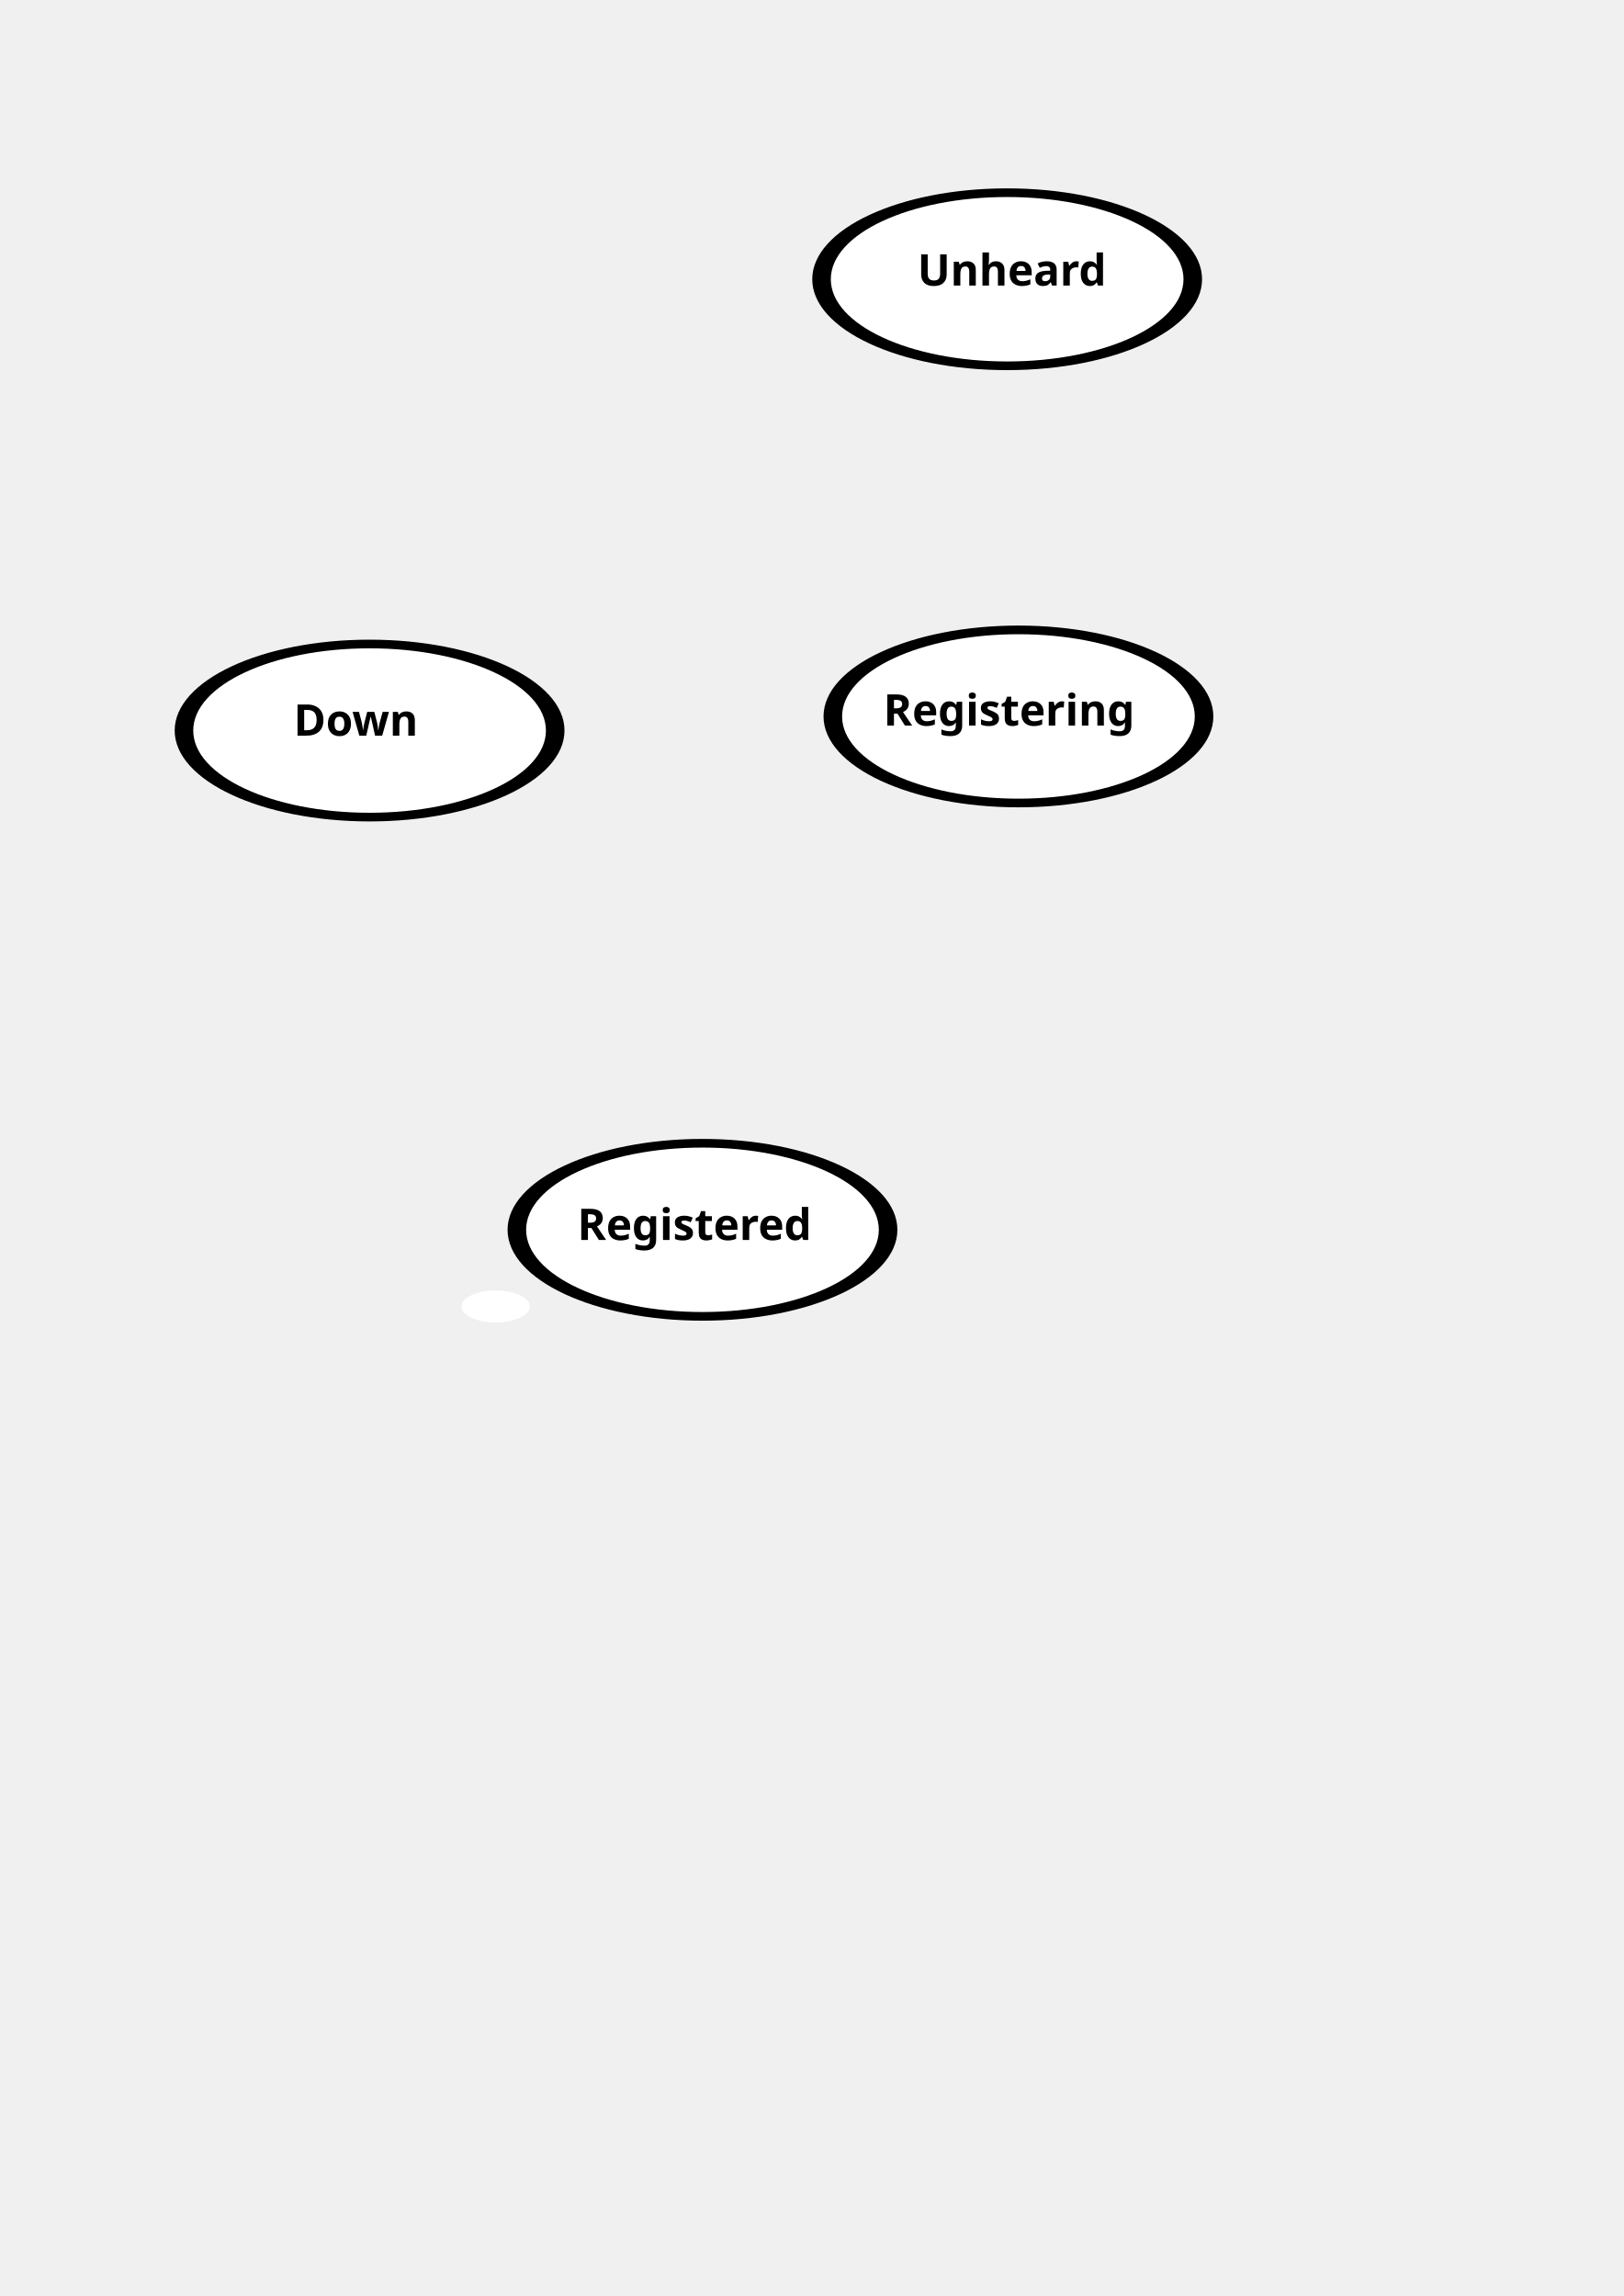
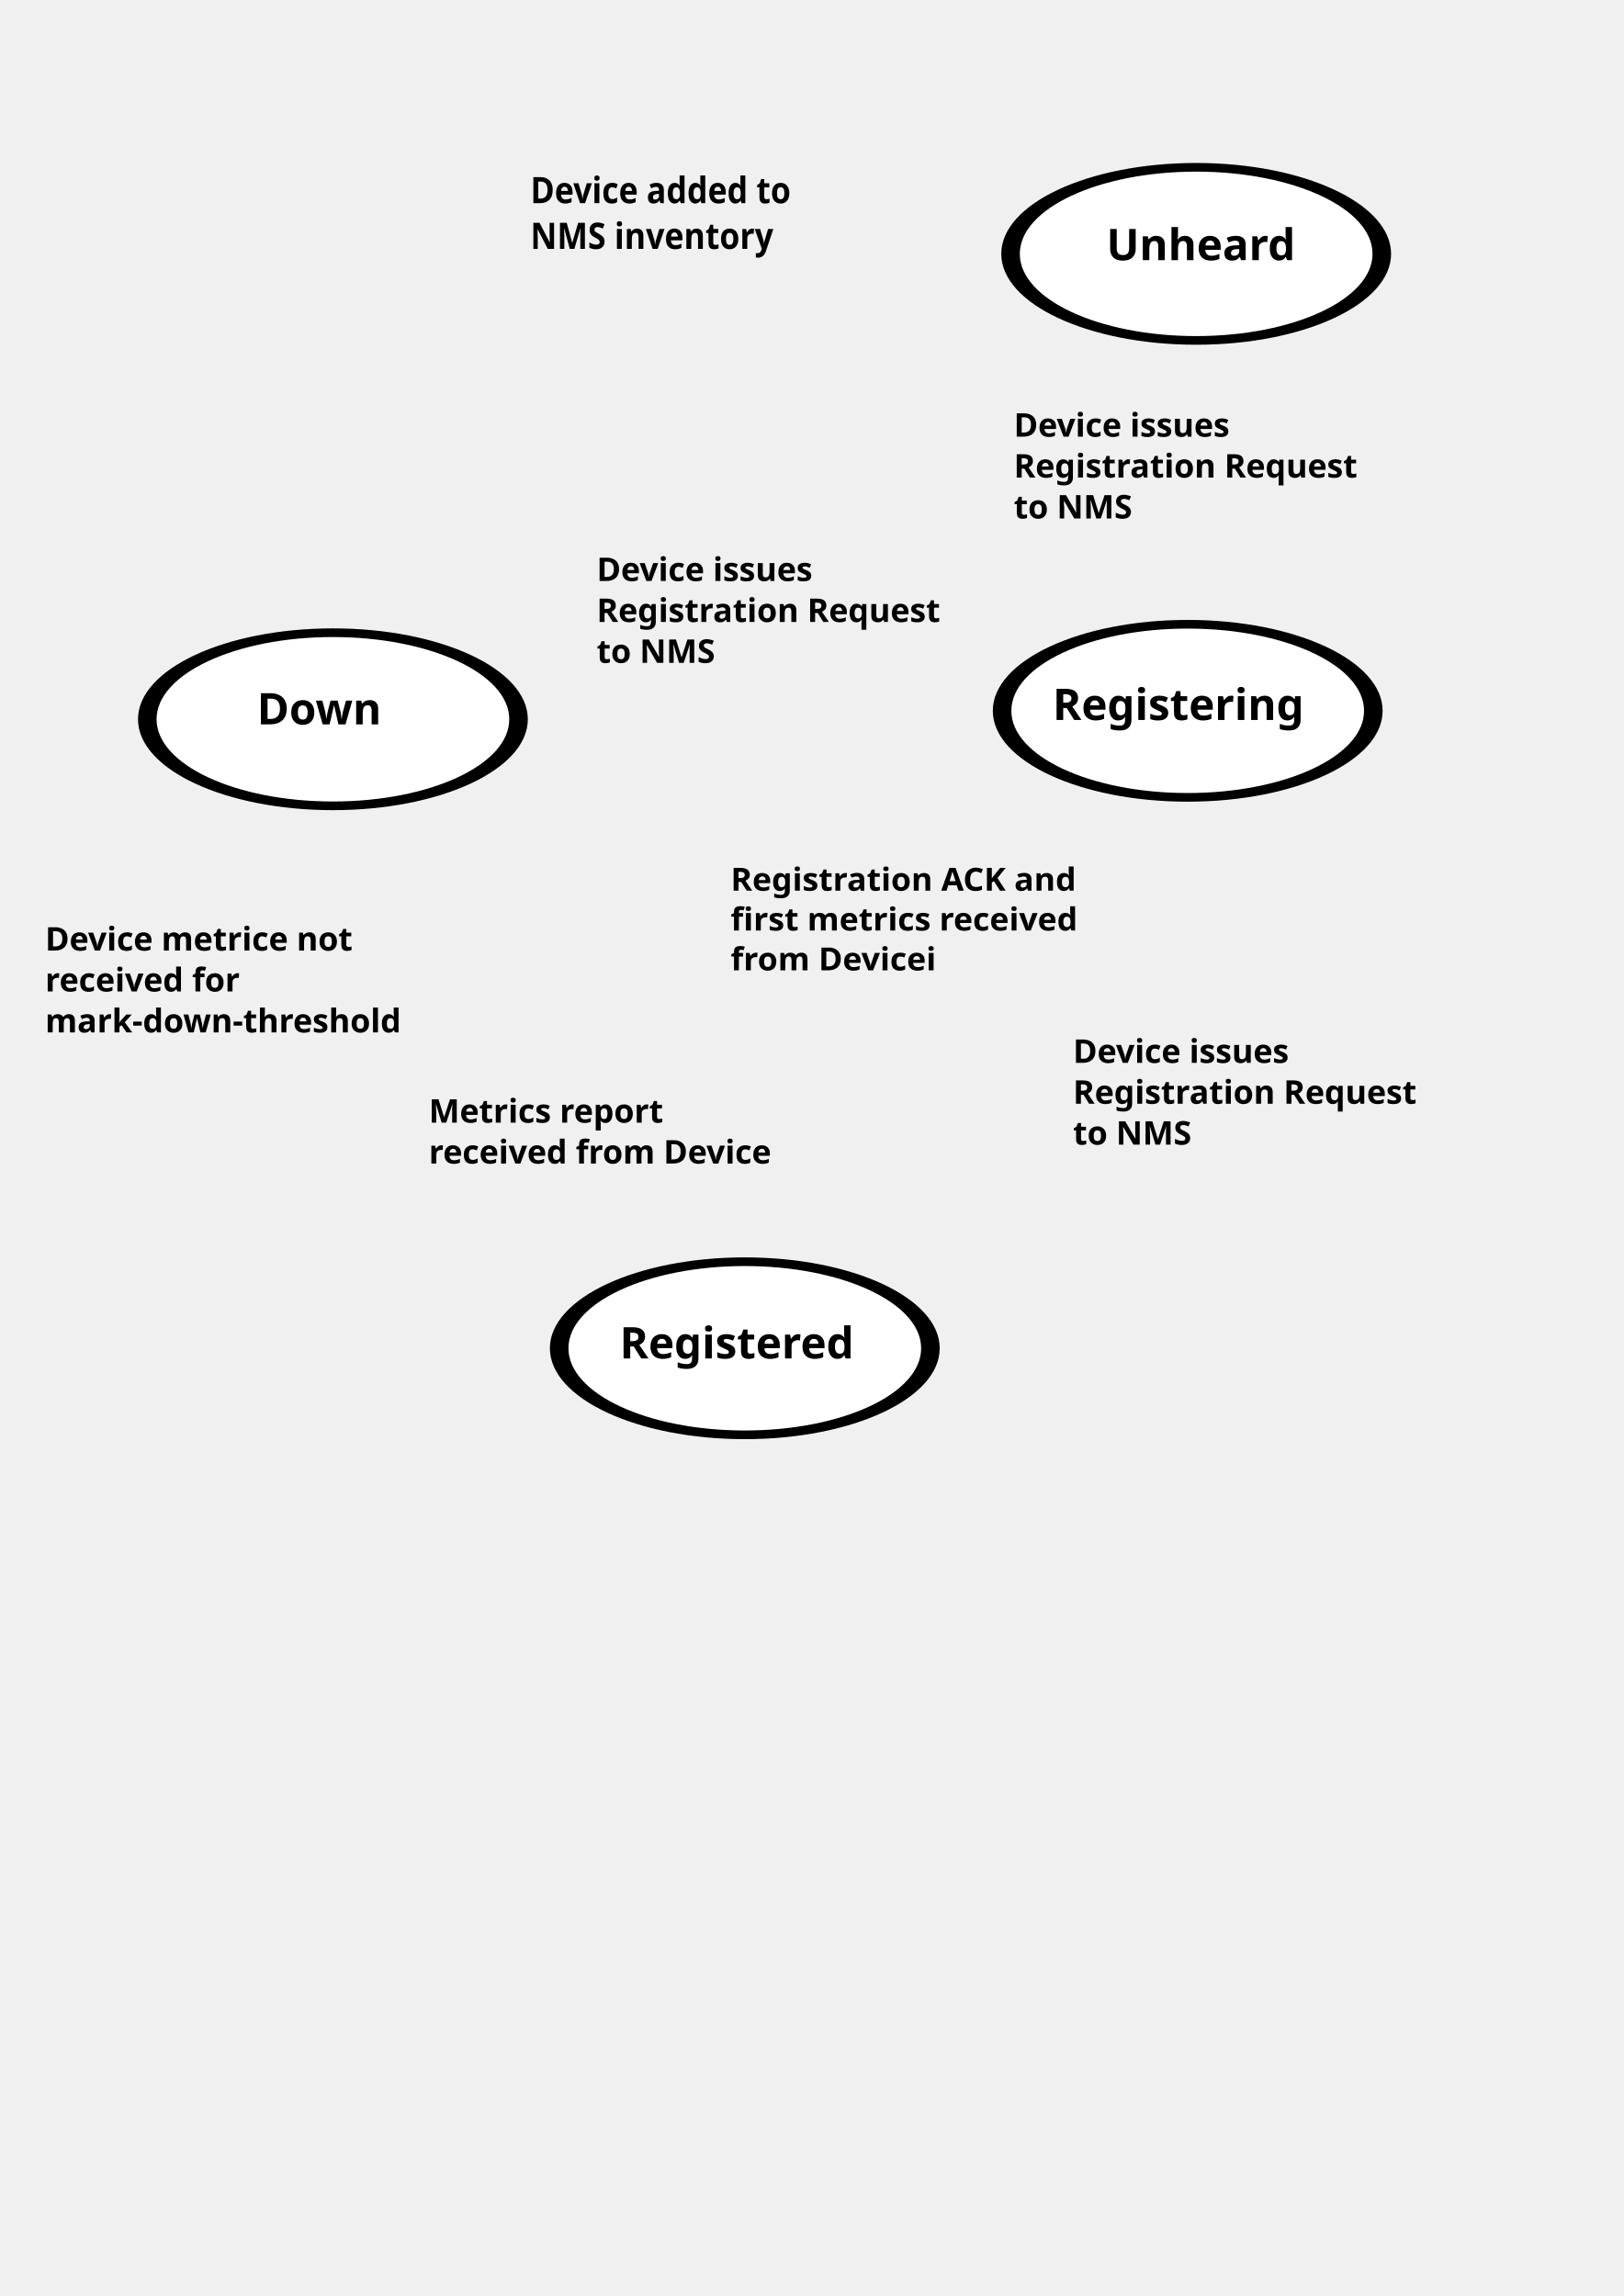
<svg xmlns="http://www.w3.org/2000/svg" xmlns:xlink="http://www.w3.org/1999/xlink" width="8.268in" height="11.693in" viewBox="0 0 210 297" version="1.1" id="svg5">
  <defs id="defs2">
    <symbol id="Connector">
      <circle cx="75" cy="75" r="20" style="stroke-width:2" id="circle7559" />
    </symbol>
    <symbol id="CommunicationLink">
      <path d="M 65,25 V 85 L 85,65 v 60" style="fill:none;stroke-width:2" id="path332" />
    </symbol>
  </defs>
  <g id="layer1">
-     <use xlink:href="#Connector" style="fill:#ffffff;stroke:#000000" id="use10746-6-0" transform="matrix(1.200388,0,0,0.5598138,0.8222174,117.095)" />
-     <use xlink:href="#Connector" style="fill:#ffffff;stroke:#000000" id="use10746-6-09" transform="matrix(1.200388,0,0,0.5598138,-42.23183,52.51396)" />
-     <use xlink:href="#Connector" style="fill:#ffffff;stroke:#000000" id="use10746-6" transform="matrix(1.200388,0,0,0.5598138,41.68708,50.68964)" />
-     <use xlink:href="#Connector" style="fill:#ffffff;stroke:#000000" id="use10746-6-4" transform="matrix(1.200388,0,0,0.5598138,40.22762,-5.864412)" />
-     <ellipse style="fill:#ffffff;stroke-width:0.265" id="path649" cx="64.108" cy="168.997" rx="4.424" ry="2.065" />
+     <use xlink:href="#Connector" style="fill:#ffffff;stroke:#000000" id="use10746-6-0" transform="matrix(1.200388,0,0,0.5598138,6.29519,132.4194)" />
+     <use xlink:href="#Connector" style="fill:#ffffff;stroke:#000000" id="use10746-6-09" transform="matrix(1.200388,0,0,0.5598138,-46.97508,51.0545)" />
+     <use xlink:href="#Connector" style="fill:#ffffff;stroke:#000000" id="use10746-6" transform="matrix(1.200388,0,0,0.5598138,63.57897,49.95991)" />
+     <use xlink:href="#Connector" style="fill:#ffffff;stroke:#000000" id="use10746-6-4" transform="matrix(1.200388,0,0,0.5598138,64.67357,-9.148196)" />
    <rect style="fill:none;fill-opacity:1;stroke-width:0.265" id="rect1253" width="45.421" height="22.534" x="57.809" y="116.326" />
-     <text xml:space="preserve" style="font-style:normal;font-variant:normal;font-weight:bold;font-stretch:normal;font-size:5.644px;font-family:sans-serif;-inkscape-font-specification:'sans-serif, Bold';font-variant-ligatures:normal;font-variant-caps:normal;font-variant-numeric:normal;font-variant-east-asian:normal;fill:#000000;stroke-width:0.265" x="118.654" y="36.936" id="text720">
-       <tspan id="tspan718" style="font-style:normal;font-variant:normal;font-weight:bold;font-stretch:normal;font-size:5.644px;font-family:sans-serif;-inkscape-font-specification:'sans-serif, Bold';font-variant-ligatures:normal;font-variant-caps:normal;font-variant-numeric:normal;font-variant-east-asian:normal;stroke-width:0.265" x="118.654" y="36.936">Unheard</tspan>
+     <text xml:space="preserve" style="font-style:normal;font-variant:normal;font-weight:bold;font-stretch:normal;font-size:5.644px;font-family:sans-serif;-inkscape-font-specification:'sans-serif, Bold';font-variant-ligatures:normal;font-variant-caps:normal;font-variant-numeric:normal;font-variant-east-asian:normal;fill:#000000;stroke-width:0.265" x="143.099" y="33.652" id="text720">
+       <tspan id="tspan718" style="font-style:normal;font-variant:normal;font-weight:bold;font-stretch:normal;font-size:5.644px;font-family:sans-serif;-inkscape-font-specification:'sans-serif, Bold';font-variant-ligatures:normal;font-variant-caps:normal;font-variant-numeric:normal;font-variant-east-asian:normal;stroke-width:0.265" x="143.099" y="33.652">Unheard</tspan>
    </text>
-     <text xml:space="preserve" style="font-style:normal;font-variant:normal;font-weight:bold;font-stretch:normal;font-size:5.644px;font-family:sans-serif;-inkscape-font-specification:'sans-serif, Bold';font-variant-ligatures:normal;font-variant-caps:normal;font-variant-numeric:normal;font-variant-east-asian:normal;fill:#000000;stroke-width:0.265" x="114.257" y="93.863" id="text720-1">
-       <tspan id="tspan718-0" style="font-style:normal;font-variant:normal;font-weight:bold;font-stretch:normal;font-size:5.644px;font-family:sans-serif;-inkscape-font-specification:'sans-serif, Bold';font-variant-ligatures:normal;font-variant-caps:normal;font-variant-numeric:normal;font-variant-east-asian:normal;stroke-width:0.265" x="114.257" y="93.863">Registering</tspan>
+     <text xml:space="preserve" style="font-style:normal;font-variant:normal;font-weight:bold;font-stretch:normal;font-size:5.644px;font-family:sans-serif;-inkscape-font-specification:'sans-serif, Bold';font-variant-ligatures:normal;font-variant-caps:normal;font-variant-numeric:normal;font-variant-east-asian:normal;fill:#000000;stroke-width:0.265" x="136.149" y="93.134" id="text720-1">
+       <tspan id="tspan718-0" style="font-style:normal;font-variant:normal;font-weight:bold;font-stretch:normal;font-size:5.644px;font-family:sans-serif;-inkscape-font-specification:'sans-serif, Bold';font-variant-ligatures:normal;font-variant-caps:normal;font-variant-numeric:normal;font-variant-east-asian:normal;stroke-width:0.265" x="136.149" y="93.134">Registering</tspan>
    </text>
-     <text xml:space="preserve" style="font-style:normal;font-variant:normal;font-weight:bold;font-stretch:normal;font-size:5.644px;font-family:sans-serif;-inkscape-font-specification:'sans-serif, Bold';font-variant-ligatures:normal;font-variant-caps:normal;font-variant-numeric:normal;font-variant-east-asian:normal;fill:#000000;stroke-width:0.265" x="74.674" y="160.395" id="text720-6">
-       <tspan id="tspan718-7" style="font-style:normal;font-variant:normal;font-weight:bold;font-stretch:normal;font-size:5.644px;font-family:sans-serif;-inkscape-font-specification:'sans-serif, Bold';font-variant-ligatures:normal;font-variant-caps:normal;font-variant-numeric:normal;font-variant-east-asian:normal;stroke-width:0.265" x="74.674" y="160.395">Registered</tspan>
+     <text xml:space="preserve" style="font-style:normal;font-variant:normal;font-weight:bold;font-stretch:normal;font-size:5.644px;font-family:sans-serif;-inkscape-font-specification:'sans-serif, Bold';font-variant-ligatures:normal;font-variant-caps:normal;font-variant-numeric:normal;font-variant-east-asian:normal;fill:#000000;stroke-width:0.265" x="80.147" y="175.719" id="text720-6">
+       <tspan id="tspan718-7" style="font-style:normal;font-variant:normal;font-weight:bold;font-stretch:normal;font-size:5.644px;font-family:sans-serif;-inkscape-font-specification:'sans-serif, Bold';font-variant-ligatures:normal;font-variant-caps:normal;font-variant-numeric:normal;font-variant-east-asian:normal;stroke-width:0.265" x="80.147" y="175.719">Registered</tspan>
    </text>
-     <text xml:space="preserve" style="font-style:normal;font-variant:normal;font-weight:bold;font-stretch:normal;font-size:5.644px;font-family:sans-serif;-inkscape-font-specification:'sans-serif, Bold';font-variant-ligatures:normal;font-variant-caps:normal;font-variant-numeric:normal;font-variant-east-asian:normal;fill:#000000;stroke-width:0.265" x="37.982" y="95.161" id="text720-9">
-       <tspan id="tspan718-9" style="font-style:normal;font-variant:normal;font-weight:bold;font-stretch:normal;font-size:5.644px;font-family:sans-serif;-inkscape-font-specification:'sans-serif, Bold';font-variant-ligatures:normal;font-variant-caps:normal;font-variant-numeric:normal;font-variant-east-asian:normal;stroke-width:0.265" x="37.982" y="95.161">Down</tspan>
+     <text xml:space="preserve" style="font-style:normal;font-variant:normal;font-weight:bold;font-stretch:normal;font-size:5.644px;font-family:sans-serif;-inkscape-font-specification:'sans-serif, Bold';font-variant-ligatures:normal;font-variant-caps:normal;font-variant-numeric:normal;font-variant-east-asian:normal;fill:#000000;stroke-width:0.265" x="33.239" y="93.701" id="text720-9">
+       <tspan id="tspan718-9" style="font-style:normal;font-variant:normal;font-weight:bold;font-stretch:normal;font-size:5.644px;font-family:sans-serif;-inkscape-font-specification:'sans-serif, Bold';font-variant-ligatures:normal;font-variant-caps:normal;font-variant-numeric:normal;font-variant-east-asian:normal;stroke-width:0.265" x="33.239" y="93.701">Down</tspan>
+     </text>
+     <text xml:space="preserve" style="font-style:normal;font-variant:normal;font-weight:bold;font-stretch:normal;font-size:4.474px;font-family:sans-serif;-inkscape-font-specification:'sans-serif, Bold';font-variant-ligatures:normal;font-variant-caps:normal;font-variant-numeric:normal;font-variant-east-asian:normal;fill:#000000;stroke-width:0.28" x="72.495" y="24.868" id="text1233" transform="scale(0.946201,1.056858)">
+       <tspan id="tspan1231" style="font-style:normal;font-variant:normal;font-weight:bold;font-stretch:normal;font-size:4.474px;font-family:sans-serif;-inkscape-font-specification:'sans-serif, Bold';font-variant-ligatures:normal;font-variant-caps:normal;font-variant-numeric:normal;font-variant-east-asian:normal;stroke-width:0.28" x="72.495" y="24.868">Device added to </tspan>
+       <tspan style="font-style:normal;font-variant:normal;font-weight:bold;font-stretch:normal;font-size:4.474px;font-family:sans-serif;-inkscape-font-specification:'sans-serif, Bold';font-variant-ligatures:normal;font-variant-caps:normal;font-variant-numeric:normal;font-variant-east-asian:normal;stroke-width:0.28" x="72.495" y="30.46" id="tspan1296">NMS inventory</tspan>
+     </text>
+     <text xml:space="preserve" style="font-style:normal;font-variant:normal;font-weight:bold;font-stretch:normal;font-size:4.233px;font-family:sans-serif;-inkscape-font-specification:'sans-serif, Bold';font-variant-ligatures:normal;font-variant-caps:normal;font-variant-numeric:normal;font-variant-east-asian:normal;fill:#000000;stroke-width:0.265" x="5.838" y="122.959" id="text1241">
+       <tspan id="tspan1239" style="stroke-width:0.265" x="5.838" y="122.959">Device metrice not </tspan>
+       <tspan style="stroke-width:0.265" x="5.838" y="128.251" id="tspan1280">received for </tspan>
+       <tspan style="stroke-width:0.265" x="5.838" y="133.543" id="tspan1312">mark-down-threshold</tspan>
+     </text>
+     <text xml:space="preserve" style="font-style:normal;font-variant:normal;font-weight:bold;font-stretch:normal;font-size:4.233px;font-family:sans-serif;-inkscape-font-specification:'sans-serif, Bold';font-variant-ligatures:normal;font-variant-caps:normal;font-variant-numeric:normal;font-variant-east-asian:normal;fill:#000000;stroke-width:0.265" x="55.459" y="145.216" id="text1245">
+       <tspan id="tspan1243" style="stroke-width:0.265" x="55.459" y="145.216">Metrics report </tspan>
+       <tspan style="stroke-width:0.265" x="55.459" y="150.508" id="tspan1282">received from Device</tspan>
+     </text>
+     <text xml:space="preserve" style="font-style:normal;font-variant:normal;font-weight:bold;font-stretch:normal;font-size:4.177px;font-family:sans-serif;-inkscape-font-specification:'sans-serif, Bold';font-variant-ligatures:normal;font-variant-caps:normal;font-variant-numeric:normal;font-variant-east-asian:normal;fill:#000000;stroke-width:0.261" x="93.249" y="116.758" id="text1249" transform="scale(1.013416,0.9867612)">
+       <tspan style="stroke-width:0.261" x="93.249" y="116.758" id="tspan1284">Registration ACK and </tspan>
+       <tspan style="stroke-width:0.261" x="93.249" y="121.98" id="tspan1288">first metrics received </tspan>
+       <tspan style="stroke-width:0.261" x="93.249" y="127.202" id="tspan1302">from Devicei</tspan>
+     </text>
+     <text xml:space="preserve" style="font-style:normal;font-variant:normal;font-weight:bold;font-stretch:normal;font-size:4.233px;font-family:sans-serif;-inkscape-font-specification:'sans-serif, Bold';font-variant-ligatures:normal;font-variant-caps:normal;font-variant-numeric:normal;font-variant-east-asian:normal;fill:#000000;stroke-width:0.265" x="77.17" y="75.158" id="text1237-4-7">
+       <tspan id="tspan1235-7-0" style="stroke-width:0.265" x="77.17" y="75.158">Device issues </tspan>
+       <tspan style="stroke-width:0.265" x="77.17" y="80.45" id="tspan1350">Registration Request </tspan>
+       <tspan style="stroke-width:0.265" x="77.17" y="85.741" id="tspan1354">to NMS</tspan>
+     </text>
+     <text xml:space="preserve" style="font-style:normal;font-variant:normal;font-weight:bold;font-stretch:normal;font-size:4.233px;font-family:sans-serif;-inkscape-font-specification:'sans-serif, Bold';font-variant-ligatures:normal;font-variant-caps:normal;font-variant-numeric:normal;font-variant-east-asian:normal;fill:#000000;stroke-width:0.265" x="131.12" y="56.483" id="text1237-4-7-1">
+       <tspan id="tspan1235-7-0-1" style="stroke-width:0.265" x="131.12" y="56.483">Device issues </tspan>
+       <tspan style="stroke-width:0.265" x="131.12" y="61.775" id="tspan1350-0">Registration Request </tspan>
+       <tspan style="stroke-width:0.265" x="131.12" y="67.066" id="tspan1354-9">to NMS</tspan>
+     </text>
+     <text xml:space="preserve" style="font-style:normal;font-variant:normal;font-weight:bold;font-stretch:normal;font-size:4.233px;font-family:sans-serif;-inkscape-font-specification:'sans-serif, Bold';font-variant-ligatures:normal;font-variant-caps:normal;font-variant-numeric:normal;font-variant-east-asian:normal;fill:#000000;stroke-width:0.265" x="138.782" y="137.483" id="text1237-4-7-8">
+       <tspan id="tspan1235-7-0-9" style="stroke-width:0.265" x="138.782" y="137.483">Device issues </tspan>
+       <tspan style="stroke-width:0.265" x="138.782" y="142.775" id="tspan1350-4">Registration Request </tspan>
+       <tspan style="stroke-width:0.265" x="138.782" y="148.066" id="tspan1354-8">to NMS</tspan>
    </text>
  </g>
</svg>
